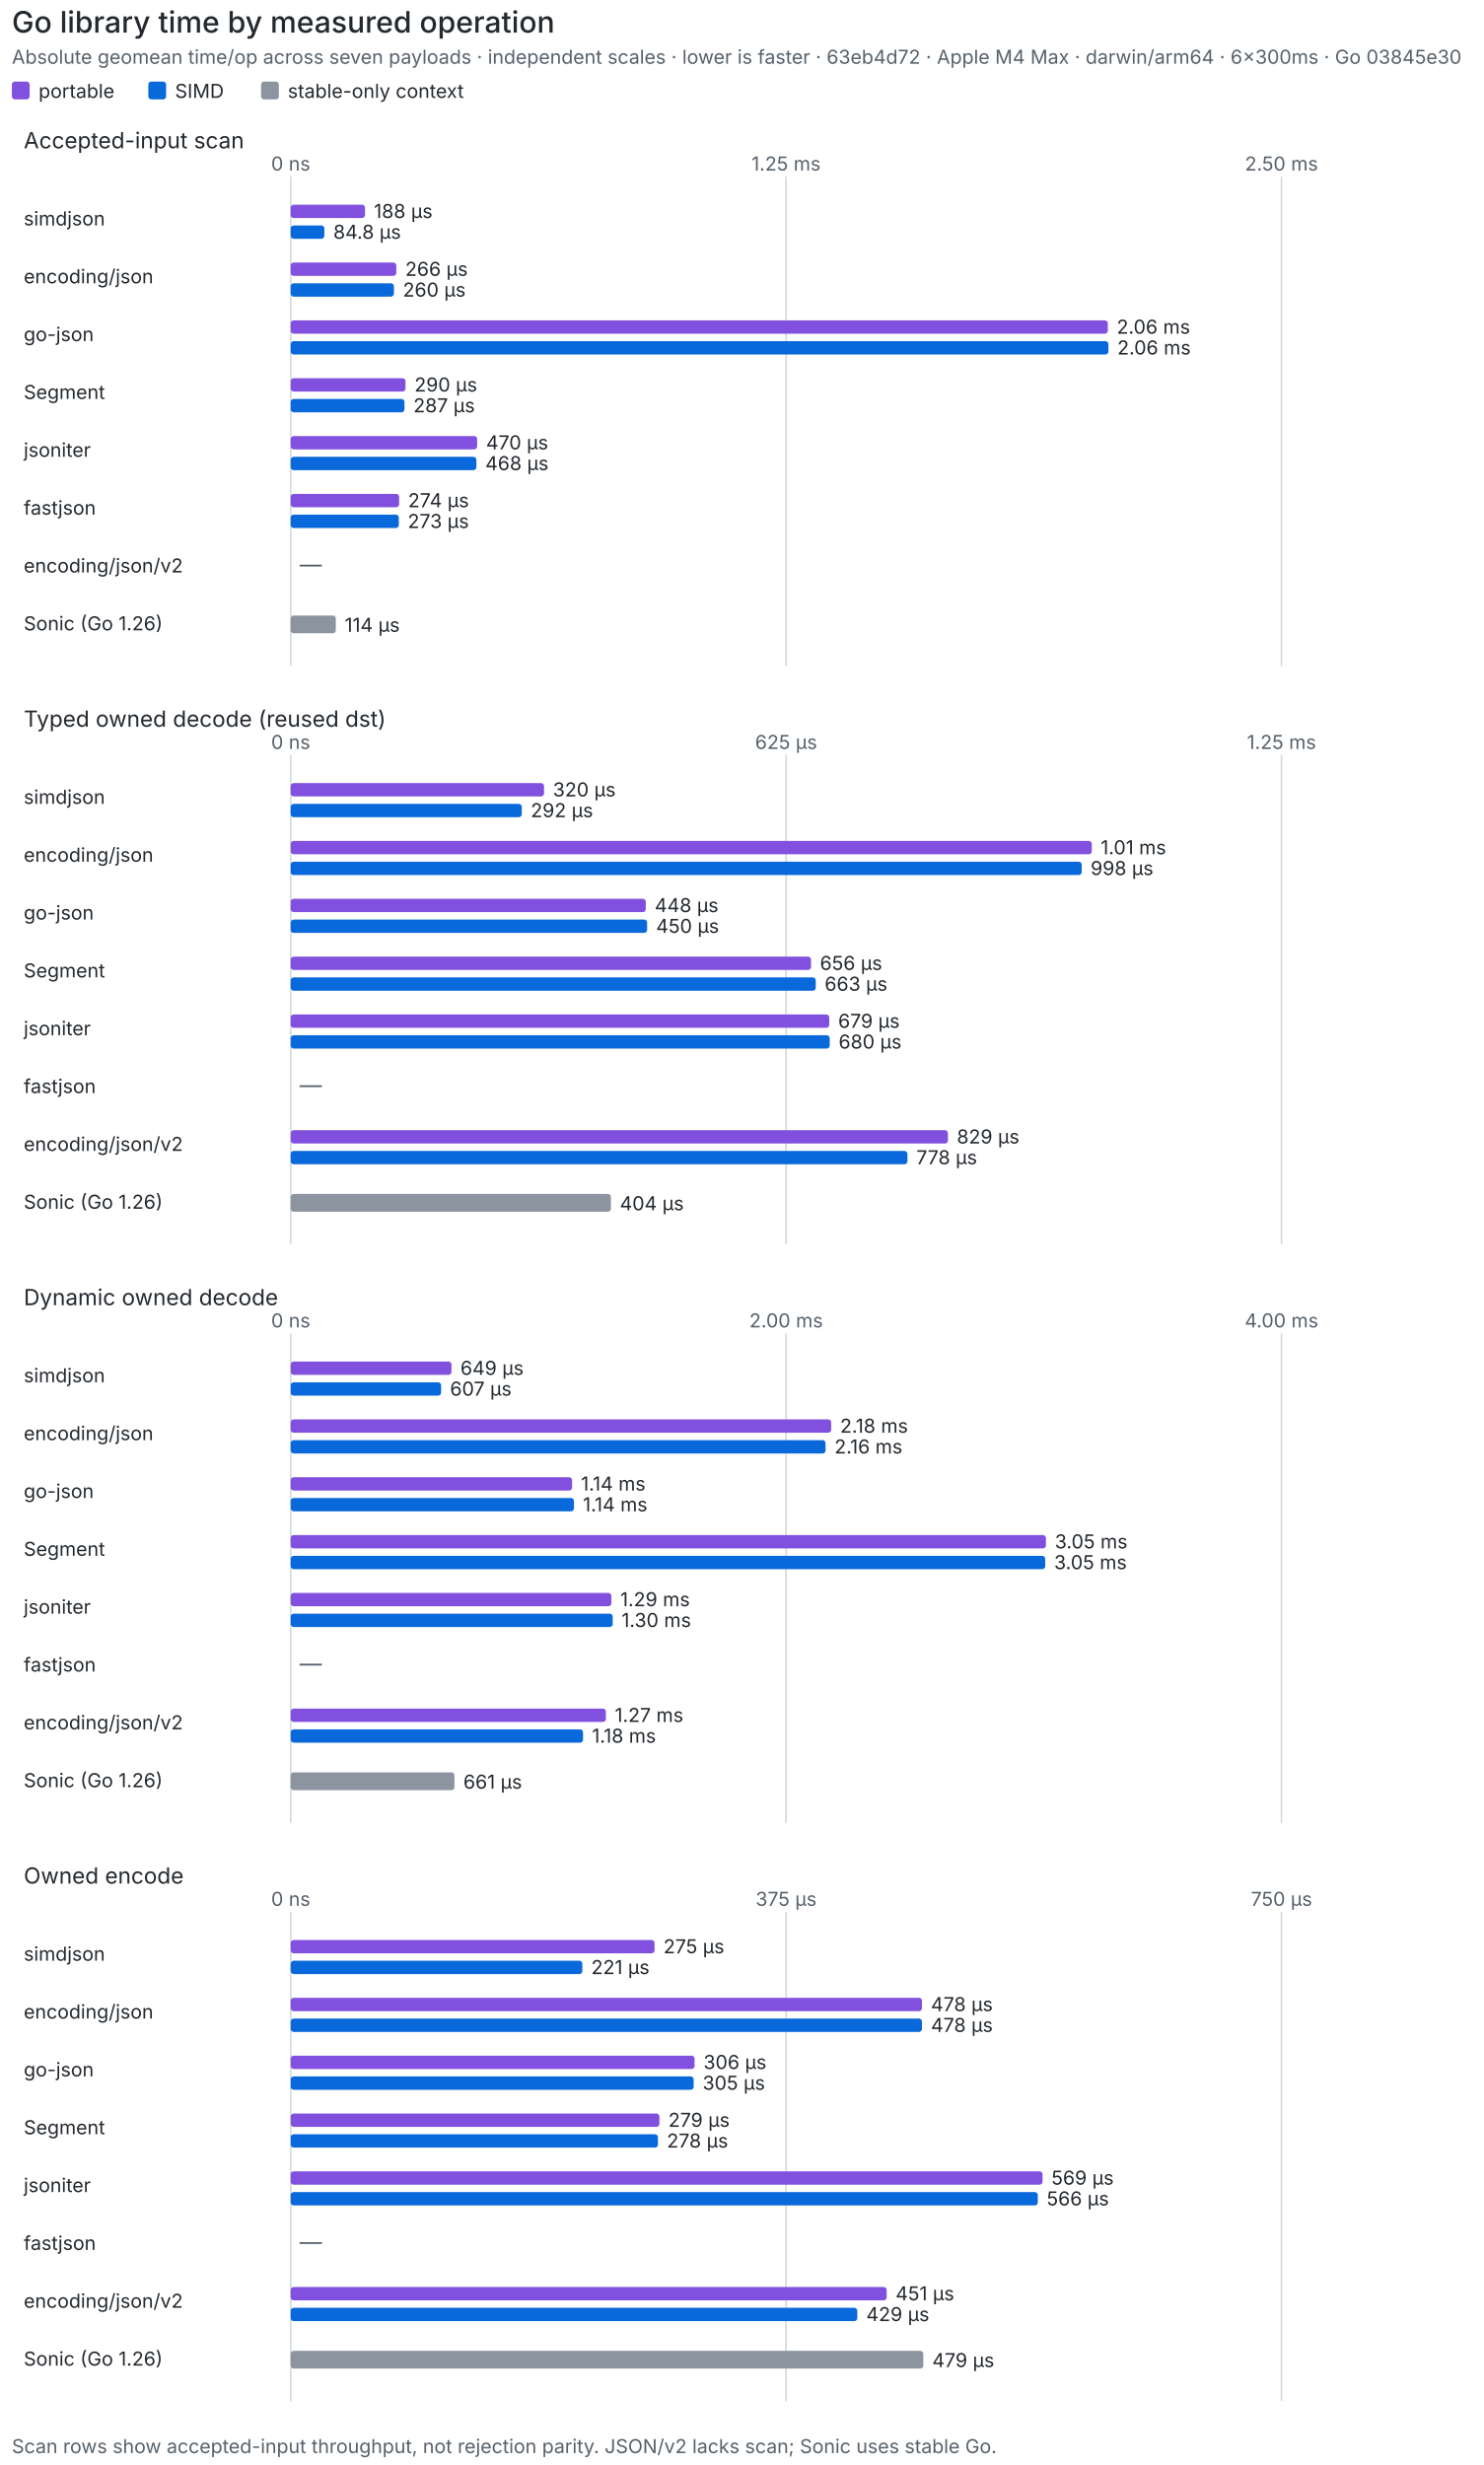
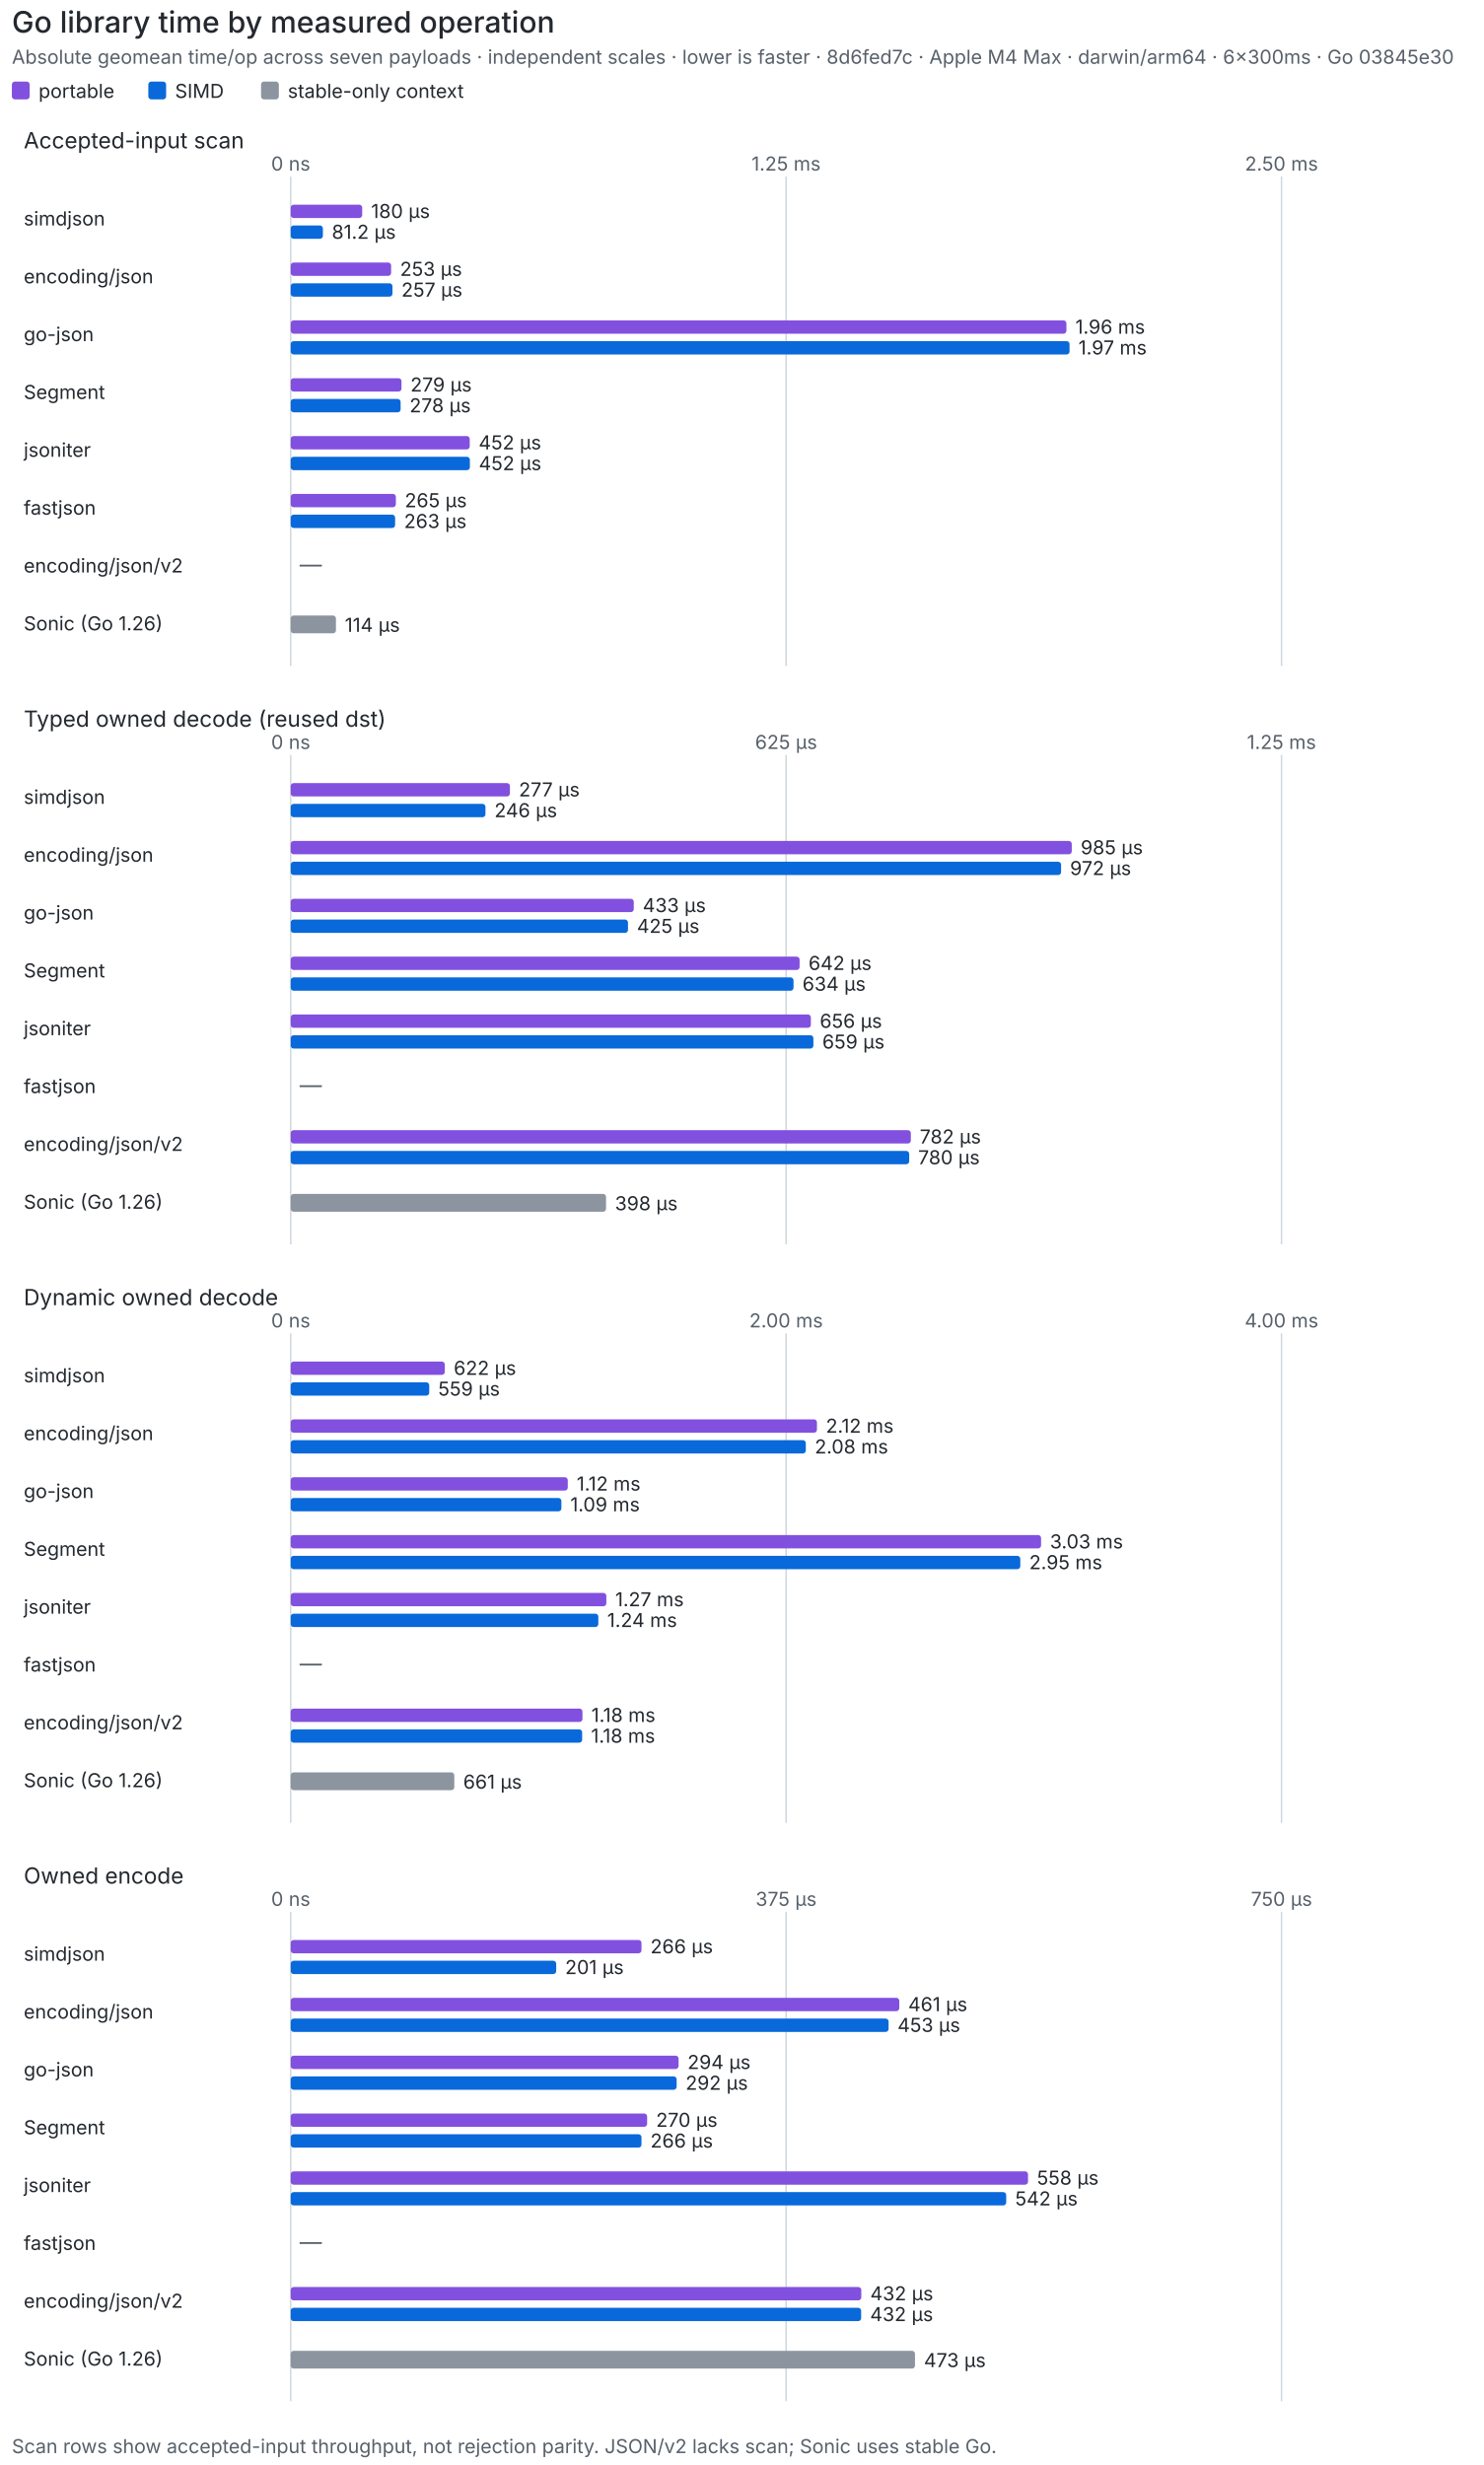
<svg xmlns="http://www.w3.org/2000/svg" width="1000" height="1662" viewBox="0 0 1000 1662" role="img" aria-labelledby="title desc">
  <style>
svg { color-scheme: light dark; }
text { fill:#24292f; font:15px -apple-system,BlinkMacSystemFont,"Segoe UI",sans-serif; }
.heading { font-size:20px; font-weight:500; }
.note { font-size:13px; }
.muted { fill:#57606a; }
.grid { stroke:#d0d7de; stroke-width:1; }
.baseline { stroke:#8c959f; stroke-width:2; }
.portable { fill:#8250df; }
.simd { fill:#0969da; }
.reference { fill:#8c959f; }
.peer { fill:#1a7f37; }
.cell { fill:#f6f8fa; }
@media (prefers-color-scheme: dark) {
text { fill:#f0f6fc; }
.muted { fill:#8c959f; }
.grid { stroke:#30363d; }
.baseline { stroke:#6e7681; }
.portable { fill:#bc8cff; }
.simd { fill:#58a6ff; }
.reference { fill:#8c959f; }
.peer { fill:#3fb950; }
.cell { fill:#161b22; }
}
</style>
  <text class="heading" x="8" y="22">Go library time by measured operation</text>
-   <text class="muted note" x="8" y="43">Absolute geomean time/op across seven payloads · independent scales · lower is faster · 63eb4d72 · Apple M4 Max · darwin/arm64 · 6×300ms · Go 03845e30</text>
+   <text class="muted note" x="8" y="43">Absolute geomean time/op across seven payloads · independent scales · lower is faster · 8d6fed7c · Apple M4 Max · darwin/arm64 · 6×300ms · Go 03845e30</text>
  <rect class="portable" x="8" y="55" width="12" height="12" rx="2" />
  <text class="note" x="26" y="66">portable</text>
  <rect class="simd" x="100" y="55" width="12" height="12" rx="2" />
  <text class="note" x="118" y="66">SIMD</text>
  <rect class="reference" x="176" y="55" width="12" height="12" rx="2" />
  <text class="note" x="194" y="66">stable-only context</text>
  <text x="16.0" y="100.0">Accepted-input scan</text>
  <line class="grid" x1="196.0" y1="119.0" x2="196.0" y2="449.0" />
  <text class="muted note" x="196.0" y="115.0" text-anchor="middle">0 ns</text>
  <line class="grid" x1="530.0" y1="119.0" x2="530.0" y2="449.0" />
  <text class="muted note" x="530.0" y="115.0" text-anchor="middle">1.25 ms</text>
  <line class="grid" x1="864.0" y1="119.0" x2="864.0" y2="449.0" />
  <text class="muted note" x="864.0" y="115.0" text-anchor="middle">2.50 ms</text>
  <text class="note" x="16.0" y="152.0">simdjson</text>
-   <rect class="portable" x="196.0" y="138.0" width="50.1" height="9" rx="2" />
-   <text class="note" x="252.1" y="147.0">188 µs</text>
-   <rect class="simd" x="196.0" y="152.0" width="22.7" height="9" rx="2" />
-   <text class="note" x="224.7" y="161.0">84.8 µs</text>
+   <rect class="portable" x="196.0" y="138.0" width="48.2" height="9" rx="2" />
+   <text class="note" x="250.2" y="147.0">180 µs</text>
+   <rect class="simd" x="196.0" y="152.0" width="21.7" height="9" rx="2" />
+   <text class="note" x="223.7" y="161.0">81.2 µs</text>
  <text class="note" x="16.0" y="191.0">encoding/json</text>
-   <rect class="portable" x="196.0" y="177.0" width="71.2" height="9" rx="2" />
-   <text class="note" x="273.2" y="186.0">266 µs</text>
-   <rect class="simd" x="196.0" y="191.0" width="69.6" height="9" rx="2" />
-   <text class="note" x="271.6" y="200.0">260 µs</text>
+   <rect class="portable" x="196.0" y="177.0" width="67.7" height="9" rx="2" />
+   <text class="note" x="269.7" y="186.0">253 µs</text>
+   <rect class="simd" x="196.0" y="191.0" width="68.6" height="9" rx="2" />
+   <text class="note" x="270.6" y="200.0">257 µs</text>
  <text class="note" x="16.0" y="230.0">go-json</text>
-   <rect class="portable" x="196.0" y="216.0" width="550.9" height="9" rx="2" />
-   <text class="note" x="752.9" y="225.0">2.06 ms</text>
-   <rect class="simd" x="196.0" y="230.0" width="551.3" height="9" rx="2" />
-   <text class="note" x="753.3" y="239.0">2.06 ms</text>
+   <rect class="portable" x="196.0" y="216.0" width="523.0" height="9" rx="2" />
+   <text class="note" x="725.0" y="225.0">1.96 ms</text>
+   <rect class="simd" x="196.0" y="230.0" width="525.1" height="9" rx="2" />
+   <text class="note" x="727.1" y="239.0">1.97 ms</text>
  <text class="note" x="16.0" y="269.0">Segment</text>
-   <rect class="portable" x="196.0" y="255.0" width="77.4" height="9" rx="2" />
-   <text class="note" x="279.4" y="264.0">290 µs</text>
-   <rect class="simd" x="196.0" y="269.0" width="76.7" height="9" rx="2" />
-   <text class="note" x="278.7" y="278.0">287 µs</text>
+   <rect class="portable" x="196.0" y="255.0" width="74.7" height="9" rx="2" />
+   <text class="note" x="276.7" y="264.0">279 µs</text>
+   <rect class="simd" x="196.0" y="269.0" width="74.1" height="9" rx="2" />
+   <text class="note" x="276.1" y="278.0">278 µs</text>
  <text class="note" x="16.0" y="308.0">jsoniter</text>
-   <rect class="portable" x="196.0" y="294.0" width="125.7" height="9" rx="2" />
-   <text class="note" x="327.7" y="303.0">470 µs</text>
-   <rect class="simd" x="196.0" y="308.0" width="125.2" height="9" rx="2" />
-   <text class="note" x="327.2" y="317.0">468 µs</text>
+   <rect class="portable" x="196.0" y="294.0" width="120.7" height="9" rx="2" />
+   <text class="note" x="322.7" y="303.0">452 µs</text>
+   <rect class="simd" x="196.0" y="308.0" width="120.8" height="9" rx="2" />
+   <text class="note" x="322.8" y="317.0">452 µs</text>
  <text class="note" x="16.0" y="347.0">fastjson</text>
-   <rect class="portable" x="196.0" y="333.0" width="73.1" height="9" rx="2" />
-   <text class="note" x="275.1" y="342.0">274 µs</text>
-   <rect class="simd" x="196.0" y="347.0" width="72.9" height="9" rx="2" />
-   <text class="note" x="274.9" y="356.0">273 µs</text>
+   <rect class="portable" x="196.0" y="333.0" width="70.9" height="9" rx="2" />
+   <text class="note" x="272.9" y="342.0">265 µs</text>
+   <rect class="simd" x="196.0" y="347.0" width="70.4" height="9" rx="2" />
+   <text class="note" x="272.4" y="356.0">263 µs</text>
  <text class="note" x="16.0" y="386.0">encoding/json/v2</text>
  <text class="muted" x="202.0" y="386.0">—</text>
  <text class="note" x="16.0" y="425.0">Sonic (Go 1.26)</text>
-   <rect class="reference" x="196.0" y="415.0" width="30.4" height="12" rx="2" />
-   <text class="note" x="232.4" y="426.0">114 µs</text>
+   <rect class="reference" x="196.0" y="415.0" width="30.5" height="12" rx="2" />
+   <text class="note" x="232.5" y="426.0">114 µs</text>
  <text x="16.0" y="490.0">Typed owned decode (reused dst)</text>
  <line class="grid" x1="196.0" y1="509.0" x2="196.0" y2="839.0" />
  <text class="muted note" x="196.0" y="505.0" text-anchor="middle">0 ns</text>
  <line class="grid" x1="530.0" y1="509.0" x2="530.0" y2="839.0" />
  <text class="muted note" x="530.0" y="505.0" text-anchor="middle">625 µs</text>
  <line class="grid" x1="864.0" y1="509.0" x2="864.0" y2="839.0" />
  <text class="muted note" x="864.0" y="505.0" text-anchor="middle">1.25 ms</text>
  <text class="note" x="16.0" y="542.0">simdjson</text>
-   <rect class="portable" x="196.0" y="528.0" width="170.8" height="9" rx="2" />
-   <text class="note" x="372.8" y="537.0">320 µs</text>
-   <rect class="simd" x="196.0" y="542.0" width="155.8" height="9" rx="2" />
-   <text class="note" x="357.8" y="551.0">292 µs</text>
+   <rect class="portable" x="196.0" y="528.0" width="147.8" height="9" rx="2" />
+   <text class="note" x="349.8" y="537.0">277 µs</text>
+   <rect class="simd" x="196.0" y="542.0" width="131.3" height="9" rx="2" />
+   <text class="note" x="333.3" y="551.0">246 µs</text>
  <text class="note" x="16.0" y="581.0">encoding/json</text>
-   <rect class="portable" x="196.0" y="567.0" width="540.1" height="9" rx="2" />
-   <text class="note" x="742.1" y="576.0">1.01 ms</text>
-   <rect class="simd" x="196.0" y="581.0" width="533.3" height="9" rx="2" />
-   <text class="note" x="735.3" y="590.0">998 µs</text>
+   <rect class="portable" x="196.0" y="567.0" width="526.6" height="9" rx="2" />
+   <text class="note" x="728.6" y="576.0">985 µs</text>
+   <rect class="simd" x="196.0" y="581.0" width="519.4" height="9" rx="2" />
+   <text class="note" x="721.4" y="590.0">972 µs</text>
  <text class="note" x="16.0" y="620.0">go-json</text>
-   <rect class="portable" x="196.0" y="606.0" width="239.4" height="9" rx="2" />
-   <text class="note" x="441.4" y="615.0">448 µs</text>
-   <rect class="simd" x="196.0" y="620.0" width="240.3" height="9" rx="2" />
-   <text class="note" x="442.3" y="629.0">450 µs</text>
+   <rect class="portable" x="196.0" y="606.0" width="231.3" height="9" rx="2" />
+   <text class="note" x="433.3" y="615.0">433 µs</text>
+   <rect class="simd" x="196.0" y="620.0" width="227.4" height="9" rx="2" />
+   <text class="note" x="429.4" y="629.0">425 µs</text>
  <text class="note" x="16.0" y="659.0">Segment</text>
-   <rect class="portable" x="196.0" y="645.0" width="350.8" height="9" rx="2" />
-   <text class="note" x="552.8" y="654.0">656 µs</text>
-   <rect class="simd" x="196.0" y="659.0" width="354.0" height="9" rx="2" />
-   <text class="note" x="556.0" y="668.0">663 µs</text>
+   <rect class="portable" x="196.0" y="645.0" width="343.1" height="9" rx="2" />
+   <text class="note" x="545.1" y="654.0">642 µs</text>
+   <rect class="simd" x="196.0" y="659.0" width="339.0" height="9" rx="2" />
+   <text class="note" x="541.0" y="668.0">634 µs</text>
  <text class="note" x="16.0" y="698.0">jsoniter</text>
-   <rect class="portable" x="196.0" y="684.0" width="363.1" height="9" rx="2" />
-   <text class="note" x="565.1" y="693.0">679 µs</text>
-   <rect class="simd" x="196.0" y="698.0" width="363.4" height="9" rx="2" />
-   <text class="note" x="565.4" y="707.0">680 µs</text>
+   <rect class="portable" x="196.0" y="684.0" width="350.7" height="9" rx="2" />
+   <text class="note" x="552.7" y="693.0">656 µs</text>
+   <rect class="simd" x="196.0" y="698.0" width="352.4" height="9" rx="2" />
+   <text class="note" x="554.4" y="707.0">659 µs</text>
  <text class="note" x="16.0" y="737.0">fastjson</text>
  <text class="muted" x="202.0" y="737.0">—</text>
  <text class="note" x="16.0" y="776.0">encoding/json/v2</text>
-   <rect class="portable" x="196.0" y="762.0" width="443.1" height="9" rx="2" />
-   <text class="note" x="645.1" y="771.0">829 µs</text>
-   <rect class="simd" x="196.0" y="776.0" width="415.8" height="9" rx="2" />
-   <text class="note" x="617.8" y="785.0">778 µs</text>
+   <rect class="portable" x="196.0" y="762.0" width="418.1" height="9" rx="2" />
+   <text class="note" x="620.1" y="771.0">782 µs</text>
+   <rect class="simd" x="196.0" y="776.0" width="417.0" height="9" rx="2" />
+   <text class="note" x="619.0" y="785.0">780 µs</text>
  <text class="note" x="16.0" y="815.0">Sonic (Go 1.26)</text>
-   <rect class="reference" x="196.0" y="805.0" width="215.9" height="12" rx="2" />
-   <text class="note" x="417.9" y="816.0">404 µs</text>
+   <rect class="reference" x="196.0" y="805.0" width="212.6" height="12" rx="2" />
+   <text class="note" x="414.6" y="816.0">398 µs</text>
  <text x="16.0" y="880.0">Dynamic owned decode</text>
  <line class="grid" x1="196.0" y1="899.0" x2="196.0" y2="1229.0" />
  <text class="muted note" x="196.0" y="895.0" text-anchor="middle">0 ns</text>
  <line class="grid" x1="530.0" y1="899.0" x2="530.0" y2="1229.0" />
  <text class="muted note" x="530.0" y="895.0" text-anchor="middle">2.00 ms</text>
  <line class="grid" x1="864.0" y1="899.0" x2="864.0" y2="1229.0" />
  <text class="muted note" x="864.0" y="895.0" text-anchor="middle">4.00 ms</text>
  <text class="note" x="16.0" y="932.0">simdjson</text>
-   <rect class="portable" x="196.0" y="918.0" width="108.4" height="9" rx="2" />
-   <text class="note" x="310.4" y="927.0">649 µs</text>
-   <rect class="simd" x="196.0" y="932.0" width="101.4" height="9" rx="2" />
-   <text class="note" x="303.4" y="941.0">607 µs</text>
+   <rect class="portable" x="196.0" y="918.0" width="103.9" height="9" rx="2" />
+   <text class="note" x="305.9" y="927.0">622 µs</text>
+   <rect class="simd" x="196.0" y="932.0" width="93.4" height="9" rx="2" />
+   <text class="note" x="295.4" y="941.0">559 µs</text>
  <text class="note" x="16.0" y="971.0">encoding/json</text>
-   <rect class="portable" x="196.0" y="957.0" width="364.4" height="9" rx="2" />
-   <text class="note" x="566.4" y="966.0">2.18 ms</text>
-   <rect class="simd" x="196.0" y="971.0" width="360.6" height="9" rx="2" />
-   <text class="note" x="562.6" y="980.0">2.16 ms</text>
+   <rect class="portable" x="196.0" y="957.0" width="354.8" height="9" rx="2" />
+   <text class="note" x="556.8" y="966.0">2.12 ms</text>
+   <rect class="simd" x="196.0" y="971.0" width="347.3" height="9" rx="2" />
+   <text class="note" x="549.3" y="980.0">2.08 ms</text>
  <text class="note" x="16.0" y="1010.0">go-json</text>
-   <rect class="portable" x="196.0" y="996.0" width="189.7" height="9" rx="2" />
-   <text class="note" x="391.7" y="1005.0">1.14 ms</text>
-   <rect class="simd" x="196.0" y="1010.0" width="191.0" height="9" rx="2" />
-   <text class="note" x="393.0" y="1019.0">1.14 ms</text>
+   <rect class="portable" x="196.0" y="996.0" width="186.8" height="9" rx="2" />
+   <text class="note" x="388.8" y="1005.0">1.12 ms</text>
+   <rect class="simd" x="196.0" y="1010.0" width="182.5" height="9" rx="2" />
+   <text class="note" x="384.5" y="1019.0">1.09 ms</text>
  <text class="note" x="16.0" y="1049.0">Segment</text>
-   <rect class="portable" x="196.0" y="1035.0" width="509.2" height="9" rx="2" />
-   <text class="note" x="711.2" y="1044.0">3.05 ms</text>
-   <rect class="simd" x="196.0" y="1049.0" width="508.7" height="9" rx="2" />
-   <text class="note" x="710.7" y="1058.0">3.05 ms</text>
+   <rect class="portable" x="196.0" y="1035.0" width="505.9" height="9" rx="2" />
+   <text class="note" x="707.9" y="1044.0">3.03 ms</text>
+   <rect class="simd" x="196.0" y="1049.0" width="491.9" height="9" rx="2" />
+   <text class="note" x="693.9" y="1058.0">2.95 ms</text>
  <text class="note" x="16.0" y="1088.0">jsoniter</text>
-   <rect class="portable" x="196.0" y="1074.0" width="216.2" height="9" rx="2" />
-   <text class="note" x="418.2" y="1083.0">1.29 ms</text>
-   <rect class="simd" x="196.0" y="1088.0" width="217.1" height="9" rx="2" />
-   <text class="note" x="419.1" y="1097.0">1.30 ms</text>
+   <rect class="portable" x="196.0" y="1074.0" width="212.8" height="9" rx="2" />
+   <text class="note" x="414.8" y="1083.0">1.27 ms</text>
+   <rect class="simd" x="196.0" y="1088.0" width="207.4" height="9" rx="2" />
+   <text class="note" x="409.4" y="1097.0">1.24 ms</text>
  <text class="note" x="16.0" y="1127.0">fastjson</text>
  <text class="muted" x="202.0" y="1127.0">—</text>
  <text class="note" x="16.0" y="1166.0">encoding/json/v2</text>
-   <rect class="portable" x="196.0" y="1152.0" width="212.5" height="9" rx="2" />
-   <text class="note" x="414.5" y="1161.0">1.27 ms</text>
-   <rect class="simd" x="196.0" y="1166.0" width="197.1" height="9" rx="2" />
-   <text class="note" x="399.1" y="1175.0">1.18 ms</text>
+   <rect class="portable" x="196.0" y="1152.0" width="196.7" height="9" rx="2" />
+   <text class="note" x="398.7" y="1161.0">1.18 ms</text>
+   <rect class="simd" x="196.0" y="1166.0" width="196.5" height="9" rx="2" />
+   <text class="note" x="398.5" y="1175.0">1.18 ms</text>
  <text class="note" x="16.0" y="1205.0">Sonic (Go 1.26)</text>
-   <rect class="reference" x="196.0" y="1195.0" width="110.4" height="12" rx="2" />
-   <text class="note" x="312.4" y="1206.0">661 µs</text>
+   <rect class="reference" x="196.0" y="1195.0" width="110.3" height="12" rx="2" />
+   <text class="note" x="312.3" y="1206.0">661 µs</text>
  <text x="16.0" y="1270.0">Owned encode</text>
  <line class="grid" x1="196.0" y1="1289.0" x2="196.0" y2="1619.0" />
  <text class="muted note" x="196.0" y="1285.0" text-anchor="middle">0 ns</text>
  <line class="grid" x1="530.0" y1="1289.0" x2="530.0" y2="1619.0" />
  <text class="muted note" x="530.0" y="1285.0" text-anchor="middle">375 µs</text>
  <line class="grid" x1="864.0" y1="1289.0" x2="864.0" y2="1619.0" />
  <text class="muted note" x="864.0" y="1285.0" text-anchor="middle">750 µs</text>
  <text class="note" x="16.0" y="1322.0">simdjson</text>
-   <rect class="portable" x="196.0" y="1308.0" width="245.3" height="9" rx="2" />
-   <text class="note" x="447.3" y="1317.0">275 µs</text>
-   <rect class="simd" x="196.0" y="1322.0" width="196.6" height="9" rx="2" />
-   <text class="note" x="398.6" y="1331.0">221 µs</text>
+   <rect class="portable" x="196.0" y="1308.0" width="236.5" height="9" rx="2" />
+   <text class="note" x="438.5" y="1317.0">266 µs</text>
+   <rect class="simd" x="196.0" y="1322.0" width="179.0" height="9" rx="2" />
+   <text class="note" x="381.0" y="1331.0">201 µs</text>
  <text class="note" x="16.0" y="1361.0">encoding/json</text>
-   <rect class="portable" x="196.0" y="1347.0" width="425.6" height="9" rx="2" />
-   <text class="note" x="627.6" y="1356.0">478 µs</text>
-   <rect class="simd" x="196.0" y="1361.0" width="425.6" height="9" rx="2" />
-   <text class="note" x="627.6" y="1370.0">478 µs</text>
+   <rect class="portable" x="196.0" y="1347.0" width="410.3" height="9" rx="2" />
+   <text class="note" x="612.3" y="1356.0">461 µs</text>
+   <rect class="simd" x="196.0" y="1361.0" width="403.1" height="9" rx="2" />
+   <text class="note" x="605.1" y="1370.0">453 µs</text>
  <text class="note" x="16.0" y="1400.0">go-json</text>
-   <rect class="portable" x="196.0" y="1386.0" width="272.3" height="9" rx="2" />
-   <text class="note" x="474.3" y="1395.0">306 µs</text>
-   <rect class="simd" x="196.0" y="1400.0" width="271.7" height="9" rx="2" />
-   <text class="note" x="473.7" y="1409.0">305 µs</text>
+   <rect class="portable" x="196.0" y="1386.0" width="261.5" height="9" rx="2" />
+   <text class="note" x="463.5" y="1395.0">294 µs</text>
+   <rect class="simd" x="196.0" y="1400.0" width="260.2" height="9" rx="2" />
+   <text class="note" x="462.2" y="1409.0">292 µs</text>
  <text class="note" x="16.0" y="1439.0">Segment</text>
-   <rect class="portable" x="196.0" y="1425.0" width="248.6" height="9" rx="2" />
-   <text class="note" x="450.6" y="1434.0">279 µs</text>
-   <rect class="simd" x="196.0" y="1439.0" width="247.6" height="9" rx="2" />
-   <text class="note" x="449.6" y="1448.0">278 µs</text>
+   <rect class="portable" x="196.0" y="1425.0" width="240.3" height="9" rx="2" />
+   <text class="note" x="442.3" y="1434.0">270 µs</text>
+   <rect class="simd" x="196.0" y="1439.0" width="236.5" height="9" rx="2" />
+   <text class="note" x="438.5" y="1448.0">266 µs</text>
  <text class="note" x="16.0" y="1478.0">jsoniter</text>
-   <rect class="portable" x="196.0" y="1464.0" width="506.9" height="9" rx="2" />
-   <text class="note" x="708.9" y="1473.0">569 µs</text>
-   <rect class="simd" x="196.0" y="1478.0" width="503.7" height="9" rx="2" />
-   <text class="note" x="705.7" y="1487.0">566 µs</text>
+   <rect class="portable" x="196.0" y="1464.0" width="497.1" height="9" rx="2" />
+   <text class="note" x="699.1" y="1473.0">558 µs</text>
+   <rect class="simd" x="196.0" y="1478.0" width="482.4" height="9" rx="2" />
+   <text class="note" x="684.4" y="1487.0">542 µs</text>
  <text class="note" x="16.0" y="1517.0">fastjson</text>
  <text class="muted" x="202.0" y="1517.0">—</text>
  <text class="note" x="16.0" y="1556.0">encoding/json/v2</text>
-   <rect class="portable" x="196.0" y="1542.0" width="401.8" height="9" rx="2" />
-   <text class="note" x="603.8" y="1551.0">451 µs</text>
-   <rect class="simd" x="196.0" y="1556.0" width="382.0" height="9" rx="2" />
-   <text class="note" x="584.0" y="1565.0">429 µs</text>
+   <rect class="portable" x="196.0" y="1542.0" width="384.7" height="9" rx="2" />
+   <text class="note" x="586.7" y="1551.0">432 µs</text>
+   <rect class="simd" x="196.0" y="1556.0" width="384.6" height="9" rx="2" />
+   <text class="note" x="586.6" y="1565.0">432 µs</text>
  <text class="note" x="16.0" y="1595.0">Sonic (Go 1.26)</text>
-   <rect class="reference" x="196.0" y="1585.0" width="426.5" height="12" rx="2" />
-   <text class="note" x="628.5" y="1596.0">479 µs</text>
+   <rect class="reference" x="196.0" y="1585.0" width="420.9" height="12" rx="2" />
+   <text class="note" x="622.9" y="1596.0">473 µs</text>
  <text class="muted note" x="8" y="1654">Scan rows show accepted-input throughput, not rejection parity. JSON/v2 lacks scan; Sonic uses stable Go.</text>
</svg>
